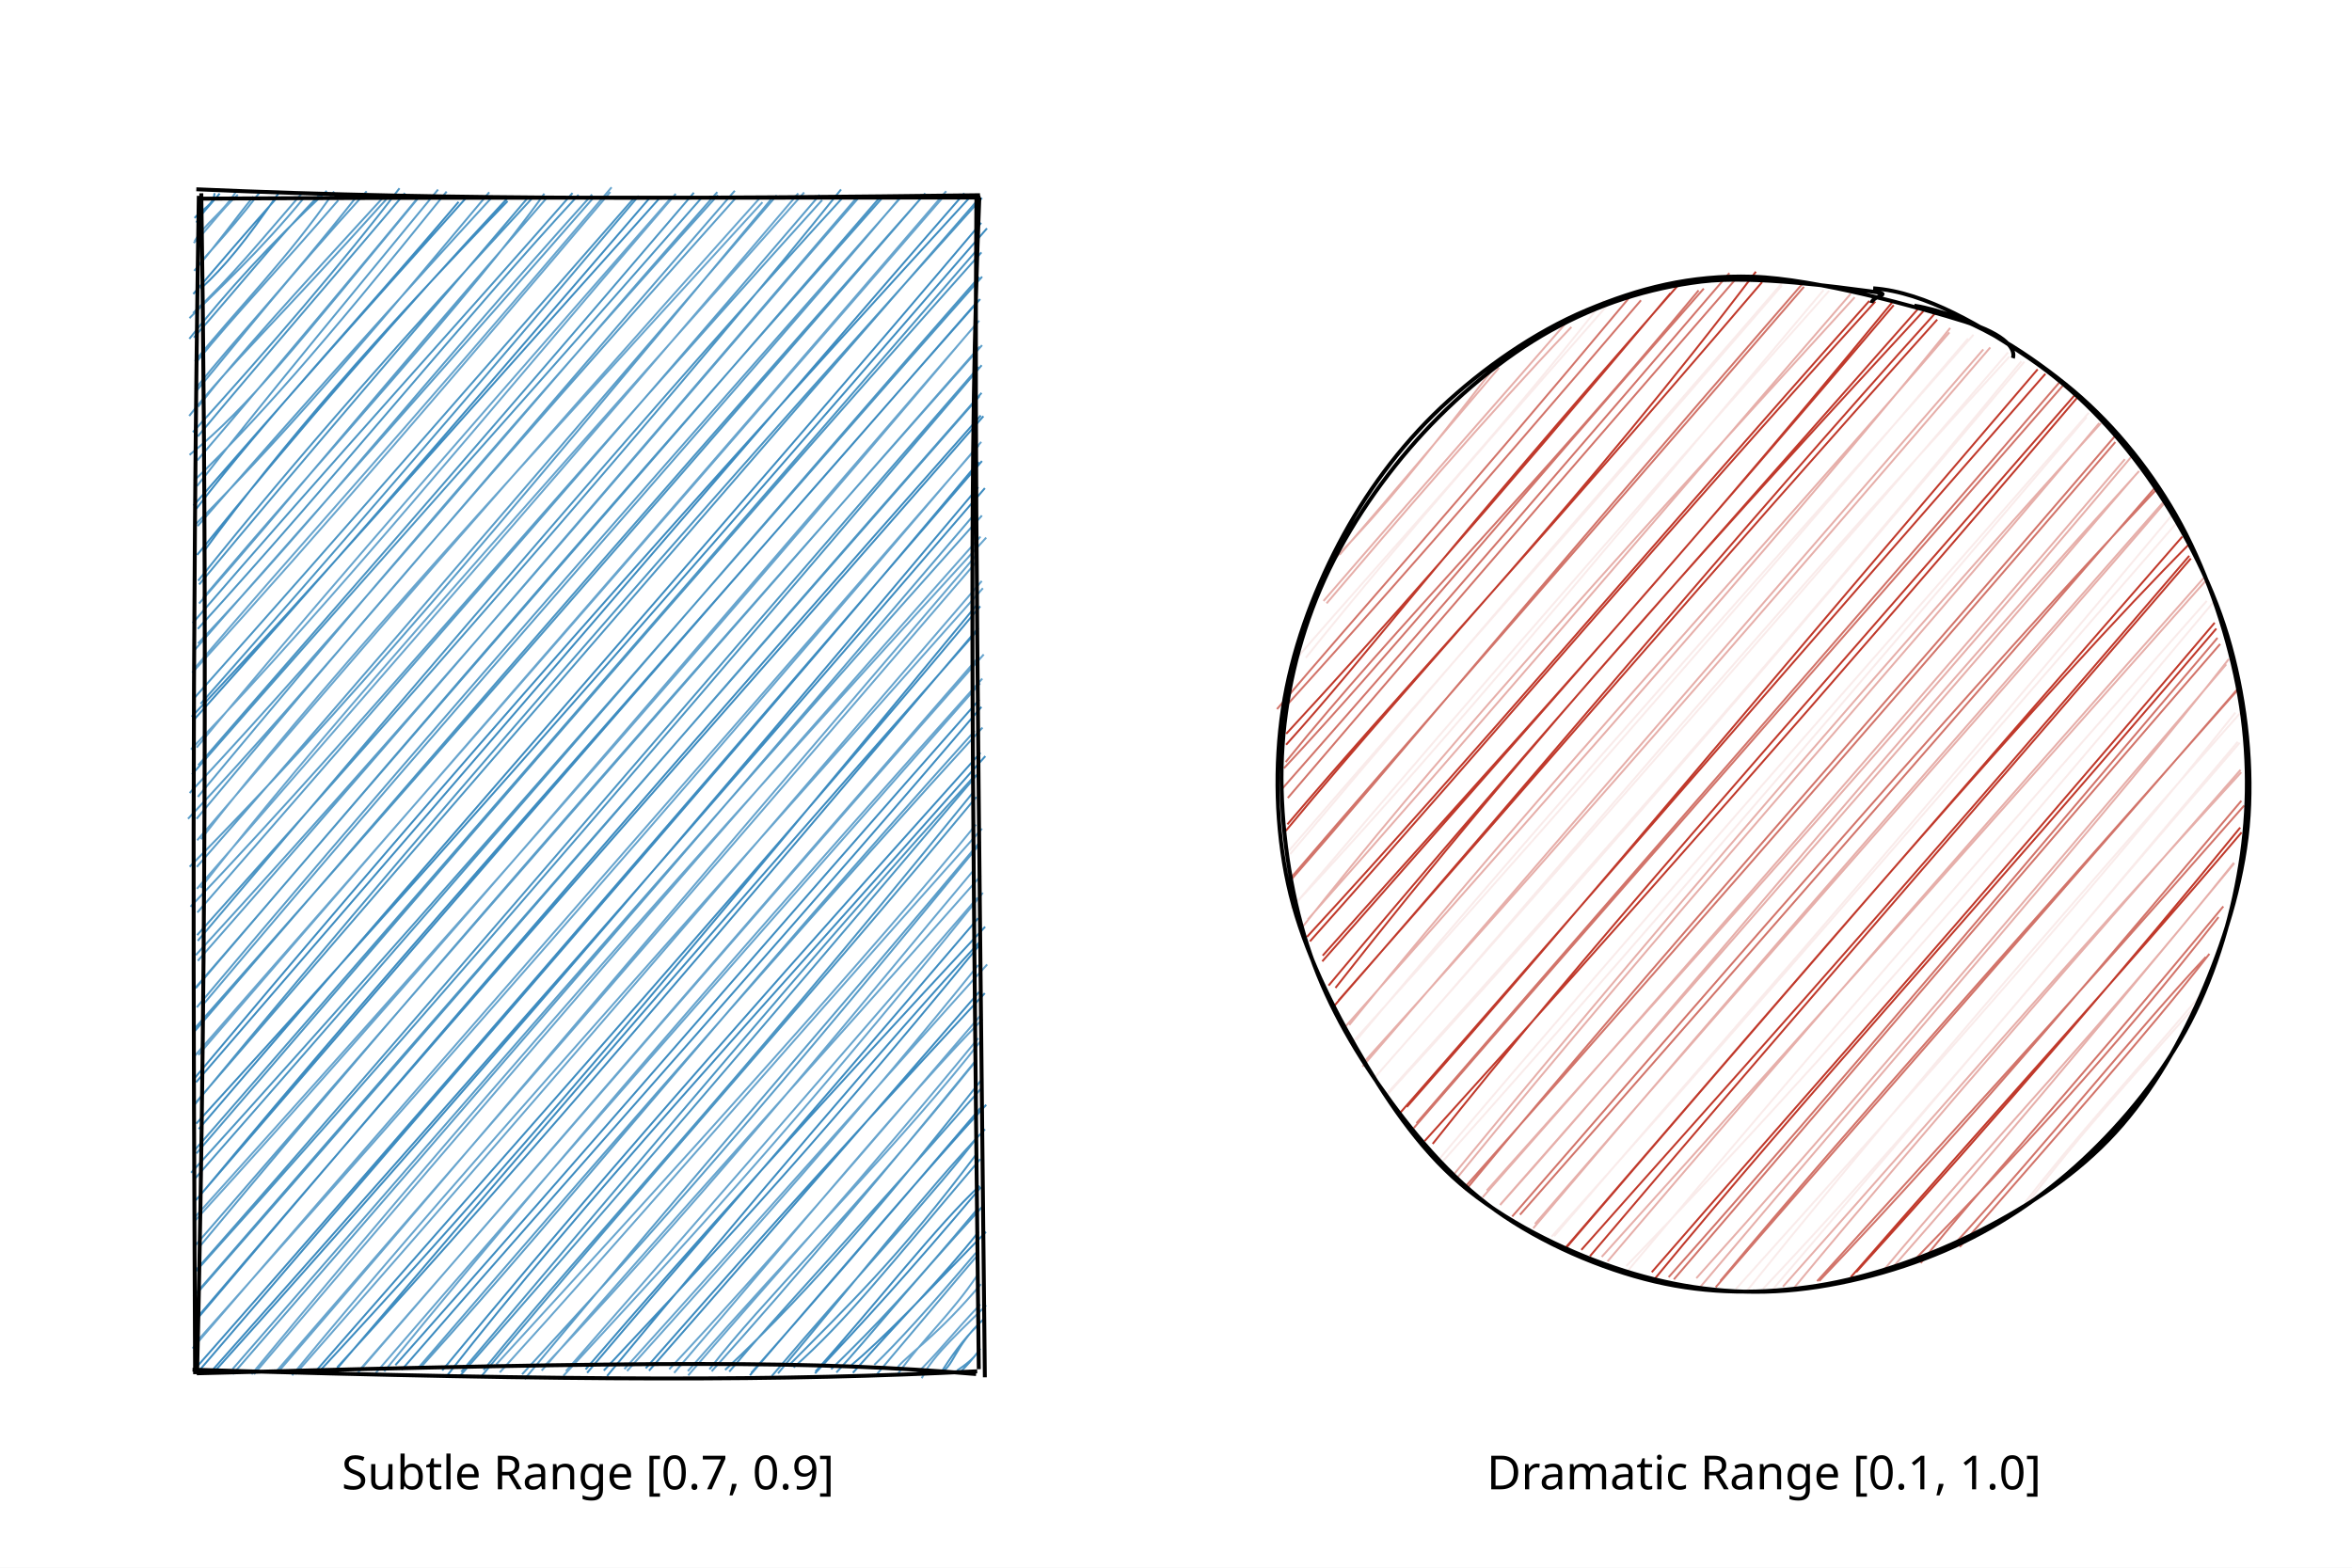
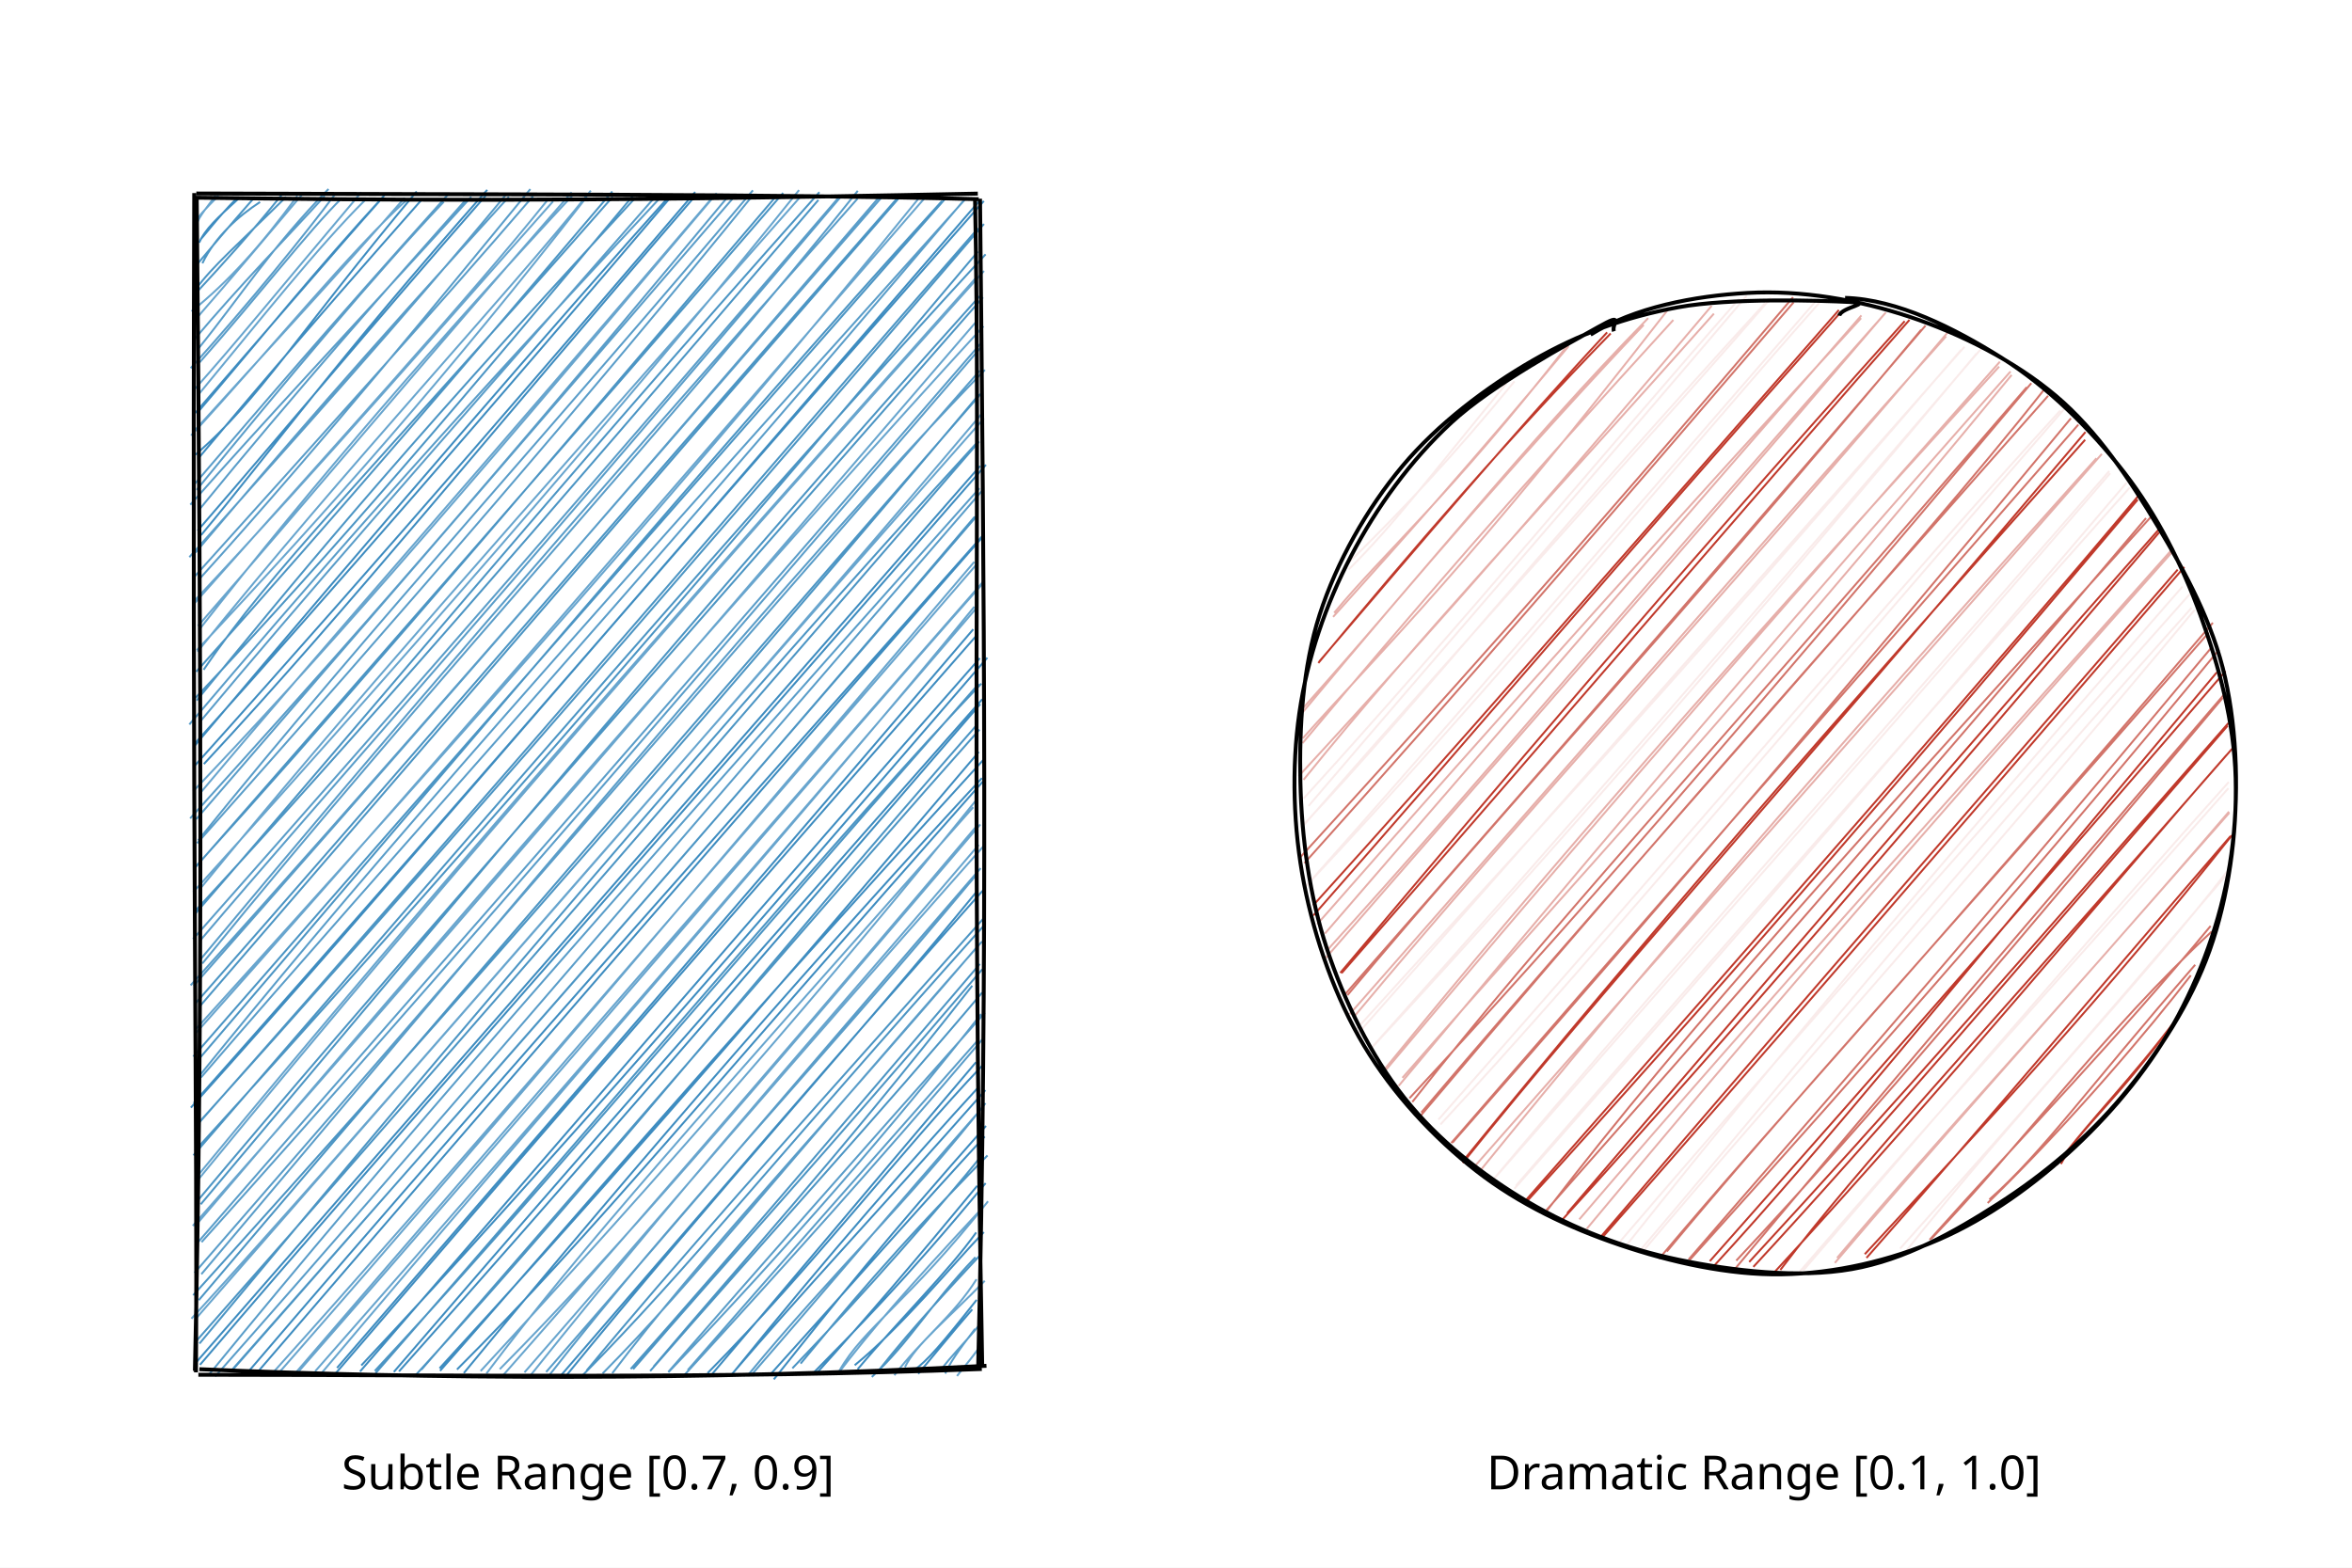
<svg xmlns="http://www.w3.org/2000/svg" width="600" height="400">
  <rect width="100%" height="100%" fill="#ffffff" />
  <g>
-     <path d="M126.574 348.15 C174.35 296.157, 225.12 239.808, 248.963 210.395 M127.497 350.178 C159.657 314.859, 190.347 278.891, 250.513 211.434 M229.023 348.788 C232.549 344.813, 239.312 340.643, 250.231 327.655 M228.78 350.953 C235.477 341.486, 242.537 335.484, 249.397 325.267 M74.523 350.924 C112.583 304.873, 151.965 261.328, 250.745 150.085 M75.337 350.623 C119.437 300.567, 162.808 250.255, 250.462 148.24 M143.719 351.055 C171.188 321.226, 199.245 291.653, 250.741 227.786 M144.374 349.853 C177.53 312.049, 210.41 274.151, 249.352 229.061 M91.212 350.364 C144.442 288.974, 197.349 227.652, 249.772 167.519 M92.202 349.017 C151.643 281.059, 209.905 213.238, 250.959 166.977 M50.611 269.175 C114.291 195.091, 178.859 121.626, 241.385 48.773 M49.192 269.964 C97.366 214.997, 145.727 159.919, 240.283 50.664 M70.647 350.426 C106.797 308.596, 145.718 262.432, 249.126 141.582 M70.766 349.611 C118.369 294.636, 166.982 238.908, 249.321 143.083 M51.263 214.128 C80.656 176.423, 115.905 137.474, 194.498 51.604 M50.296 214.401 C88.482 170.016, 126.58 125.481, 193.913 50.427 M175.469 349.852 C202.116 319.419, 232.223 288.766, 250.205 265.578 M175.559 350.946 C197.722 325.147, 219.873 301.177, 249.556 264.9 M235.149 351.672 C237.615 345.974, 246.839 337.902, 251.584 333.025 M233.423 350.867 C238.806 345.791, 242.948 340.296, 250.077 332.831 M49.659 61.519 C52.603 56.599, 56.672 54.54, 60.345 48.693 M49.41 61.983 C52.922 58.704, 56.42 53.553, 60.677 49.675 M49.956 50.051 C49.956 50.051, 49.956 50.051, 49.956 50.051 M49.956 50.051 C49.956 50.051, 49.956 50.051, 49.956 50.051 M159.277 349.327 C193.163 311.919, 228.594 271.812, 251.821 246.088 M159.971 349.816 C190.2 316.3, 220.738 282.059, 249.569 246.213 M49.424 310.882 C109.503 244.258, 167.961 178.624, 249.422 82.168 M49.582 311.645 C101.825 254.461, 152.141 194.745, 249.796 81.811 M139.18 348.254 C183.345 301.601, 225.093 249.662, 248.024 222.456 M138.18 349.715 C170.863 311.915, 204.81 274.883, 250.204 223.462 M171.975 350.297 C202.272 315.075, 231.986 278.916, 250.619 260.102 M170.73 349.368 C196.319 322.016, 219.896 294.374, 250.478 258.702 M98.008 349.949 C151.381 284.634, 206.19 222.655, 250.586 173.146 M95.828 350.373 C140.827 298.147, 185.002 248.234, 250.02 174.338 M51.2 226.533 C81.916 187.43, 115.045 150.465, 205.146 49.105 M50.226 226.779 C99.017 170.565, 147.754 115.17, 203.637 49.332 M49.104 344.059 C105.982 277.819, 163.013 213.474, 249.66 113.681 M50.103 342.413 C108.157 277.097, 166.347 211.546, 250.315 112.746 M49.694 170.476 C73.996 141.725, 100.009 113.823, 156.02 47.786 M49.041 171.628 C83.706 133.578, 116.307 95.449, 155.697 48.986 M48.708 191.225 C86.594 151.58, 120.256 110.118, 172.394 49.453 M50.158 190.74 C75.566 160.127, 100.191 131.497, 170.931 50.78 M64.177 350.659 C129.017 272.137, 196.17 197.734, 251.585 137.172 M64.795 350.64 C124.89 280.141, 183.474 211.858, 250.118 136.914" stroke="#2980b9" stroke-width="0.5" fill="none" stroke-opacity="0.7" />
-     <path d="M223.034 348.258 C229.043 342.479, 237 333.735, 248.964 319.658 M223.801 350.516 C233.978 338.516, 244.077 326.396, 249.613 320.01 M49.735 92.157 C60.176 79.168, 73.266 66.234, 85.233 48.863 M50.047 92.445 C60.363 79.776, 70.373 69.545, 86.298 51.082 M49.477 318.166 C93.587 267.307, 136.566 217.625, 249.908 88.476 M50.958 318.028 C112.677 243.912, 176.291 172.069, 250.521 88.08 M51.776 152.63 C83.733 114.774, 120.158 75.732, 138.861 49.409 M50.784 153.99 C73.083 128.634, 94.686 101.871, 139.236 50.773 M49.95 243.694 C115.038 172.778, 177.678 97.802, 218.947 50.57 M50.465 245.147 C85.683 205.097, 120.034 165.495, 219.009 49.898 M180.982 349.382 C195.562 330.608, 214.123 313.895, 249.144 270.487 M181.55 349.899 C204.175 324.727, 225.912 298.776, 248.765 270.784 M50.267 124.009 C69.766 99.075, 91.039 73.639, 111.749 48.362 M49.522 122.632 C65.057 107.627, 80.796 89.988, 113.935 48.88 M50.524 164.183 C80.64 132.345, 108.914 96.345, 151.045 49.627 M49.693 165.801 C85.219 125.126, 118.357 88.26, 151.226 50.628 M107.625 348.561 C146.645 305.325, 185.181 256.951, 248.642 186.506 M106.462 349.315 C161.705 285.06, 217.126 222.154, 250.636 185.644 M48.331 81.176 C55.702 73.74, 66.156 64.353, 77.657 50.328 M49.24 79.891 C59.018 70.643, 66.523 61.413, 76.84 49.504 M48.599 231.354 C94.112 183.451, 134.697 133.947, 209.73 51.038 M50.347 232.815 C99.282 176.545, 150.238 118.517, 209.121 49.706 M48.378 202.335 C89.43 158.38, 127.94 111.496, 182.985 49.019 M50.48 203.313 C90.278 155.533, 129.898 108.746, 183.141 49.761 M47.966 208.921 C80.896 173.754, 112.12 135.408, 187.442 48.67 M50.145 208.915 C86.312 165.706, 121.97 123.96, 187.686 50.52 M48.371 221.163 C87.079 182.021, 121.305 141.538, 196.656 50.919 M50.199 221.19 C80.731 186.388, 111.169 150.932, 198.154 49.832 M51.678 256.487 C117.585 178.258, 185.381 102.74, 229.593 50.452 M50.193 257.021 C94.565 204.341, 138.848 153.435, 230.131 49.994 M59.393 350.632 C125.896 274.164, 192.941 196.416, 248.456 131.354 M59.334 349.336 C127.849 270.551, 195.742 192.624, 250.489 131.535 M50.215 99.615 C62.676 84.775, 72.249 72.211, 93.538 48.807 M50.179 98.825 C60.106 86.309, 71.808 74.451, 91.6 49.369 M48.27 106.127 C59.056 92.483, 69.601 83.044, 98.592 50.797 M50.527 103.783 C61.292 90.129, 74.582 75.596, 97.95 50.144 M50.416 134.223 C75.964 104.905, 104.447 73.233, 125.247 50.619 M49.539 134.141 C76.536 107.062, 100.539 77.983, 124.81 49.047 M50.535 68.033 C51.533 65.886, 56.53 61.678, 66.485 48.805 M49.543 69.094 C55.65 62.018, 60.529 55.146, 64.645 50.162 M48.351 116.072 C63.809 103.463, 75.15 88.669, 106.561 50.695 M50.327 117.46 C72.089 92.061, 94.514 65.147, 107.194 49.75 M133.831 351.881 C176.585 300.381, 217.923 253.236, 250.075 214.712 M133.188 350.666 C159.393 322.092, 185.231 294.381, 249.546 215.835" stroke="#2980b9" stroke-width="0.5" fill="none" stroke-opacity="0.767" />
-     <path d="M50.291 238.596 C114.547 166.977, 178.238 93.73, 214.552 48.341 M50.454 240.052 C112.671 166.517, 173.717 95.319, 215.081 50.308 M48.758 299.233 C125.642 214.38, 202.36 124.729, 250.545 70.595 M49.788 300.669 C128.871 210.597, 207.21 119.028, 249.8 70.671 M198.477 350.413 C217.272 328.075, 236.643 303.383, 251.278 288.12 M196.892 351.105 C218.348 325.792, 240.162 302.566, 249.618 289.73 M49.508 324.891 C94.596 274.763, 138.443 224.747, 250.431 93.184 M49.399 324.734 C105.779 260.854, 160.592 196.114, 249.685 93.628 M239.599 350.396 C243.297 349.029, 243.211 343.653, 250.987 336.527 M239.9 350.511 C242.346 346.485, 245.831 341.636, 249.39 338.219 M50.809 149.131 C78.052 116.331, 103.753 86.866, 134.821 50.251 M50.559 148.168 C76.092 116.233, 103.735 85.235, 135.657 50.67 M49.717 293.392 C104.615 230.394, 159.904 166.945, 249.13 63.882 M50.09 294.296 C110.783 223.927, 171.978 152.34, 250.364 64.395 M50.443 160.47 C86.3 121.117, 119.504 79.999, 147.588 49.713 M49.148 158.978 C83.408 119.232, 117.844 81.463, 146.053 49.247 M244.156 349.69 C246.166 348.359, 248.393 346.677, 249.517 344.851 M244.686 350.392 C246.235 348.872, 248.345 346.621, 250.076 344.078 M184.974 349.546 C208.106 327.985, 228.021 303.897, 250.682 275.132 M186.041 349.985 C199.585 333.835, 214.085 318.996, 250.56 277.438 M49.962 252.101 C107.219 184.977, 163.702 120.719, 224.583 50.202 M49.757 252.142 C91.256 204.274, 132.836 154.517, 225.13 50.427 M51.174 179.596 C85.847 140.34, 118.46 102.609, 162.934 49.967 M49.61 178.052 C88.376 134.572, 127.212 89.916, 161.797 50.474 M201.062 348.567 C216.172 333.256, 228.95 321.312, 249.252 294.254 M202.447 348.911 C215.61 337.285, 226.335 323.645, 250.068 295.75 M48.991 197.587 C86.354 154.793, 121.273 116.25, 179.219 50.203 M50.582 195.252 C81.216 159.898, 113.065 124.077, 177.009 49.167 M49.201 110.272 C68.066 89.48, 88.317 65.985, 101.912 48.035 M50.456 111.36 C68.499 89.735, 88.557 66.808, 103.302 49.254 M50.452 329.749 C115.126 255.974, 180.9 179.368, 250.406 100.243 M49.341 330.777 C122.335 246.58, 195.628 163.127, 249.885 101.067 M123.365 349.554 C150.831 315.79, 183.814 281.695, 248.175 202.252 M122.982 350.953 C164.772 300.825, 207.153 253.905, 249.065 203.361 M49.114 263.03 C93.912 212.293, 140.014 160.069, 235.781 49.614 M49.745 263.025 C98.778 206.395, 148.04 148.818, 236.044 49.321 M49.472 282.054 C120.511 195.869, 195.171 112.043, 250.512 50.492 M49.567 281.748 C125.644 193.654, 200.373 107.366, 249.38 51.087 M48.302 86.451 C57.88 74.369, 68.664 62.486, 83.359 48.703 M49.441 86.122 C60.214 74.022, 70.973 60.506, 81.818 49.402 M117.672 350.03 C163.563 295.974, 210 240.327, 248.796 197.771 M117.454 350.951 C170.492 290.675, 221.761 229.957, 249.805 197.03 M212.029 349.363 C224.052 337.651, 232.604 328.543, 249.581 308.201 M213.373 350.193 C222.063 340.806, 230.494 329.854, 250.774 307.7" stroke="#2980b9" stroke-width="0.5" fill="none" stroke-opacity="0.833" />
-     <path d="M217.208 348.298 C225.053 341.793, 235.298 330.993, 251.519 314.31 M217.573 350.283 C229.395 336.875, 240.38 326.031, 249.676 314.253 M51.157 73.691 C57.422 67.946, 62.604 61.562, 71.259 49.026 M49.313 75.017 C56.198 66.996, 62.36 59.763, 70.599 50.494 M164.726 349.134 C184.538 326.635, 205.136 303.104, 251.228 253.414 M165.569 349.739 C182.748 330.192, 199.952 310.516, 249.803 253.079 M50.761 305.336 C102.4 243.156, 158.69 180.795, 249.677 76.542 M49.936 306.252 C122.582 221.973, 196.108 137.282, 250.042 76.315 M154.035 349.706 C178.12 323.827, 203.327 297.943, 249.841 241.144 M154.88 351.08 C191.384 307.087, 227.049 265.072, 250.047 240.183 M50.312 336.498 C114.983 260.196, 177.718 187.861, 250.203 106.012 M50.336 336.125 C115.08 260.147, 182.283 184.588, 250.871 106.192 M50.098 129.791 C67.698 106.854, 90.911 82.222, 116.981 51.509 M49.355 128.996 C72.164 102.811, 94.387 77.743, 119.016 50.363 M207.912 350.424 C219.938 337.622, 231.125 325.574, 250.21 302.938 M208.039 349.947 C223.649 332.558, 239.38 312.295, 249.917 302.56 M50.05 286.703 C99.552 232.494, 150.098 175.778, 251.777 58.267 M50.701 288.075 C119.9 207.298, 190.425 127.66, 250.312 56.864 M113.969 351.104 C149.394 305.815, 188.424 264.067, 251.358 192.936 M112.826 349.664 C142.053 314.306, 173.502 277.396, 250.126 192.06 M80.796 350.637 C118.099 310.499, 155.186 268.469, 248.961 154.591 M80.662 349.742 C137.456 284.782, 196.655 218.554, 250.058 154.688 M51.877 140.84 C72.532 112.744, 96.124 85.785, 129.496 51.311 M50.306 141.579 C76.246 109.584, 102.28 79.771, 129.708 50.285 M191.304 350.916 C214.545 323.992, 236.349 298.451, 251.582 281.884 M191.656 350.303 C206.997 332.936, 222.016 315.643, 250.127 282.692 M100.86 348.32 C148.895 294.414, 199.12 235.849, 249.81 178.528 M102.503 349.489 C155.342 288.744, 209.877 228.137, 250.366 180.359 M149.389 349.406 C177.044 317.283, 208.349 282.609, 251.303 236.463 M149.783 350.278 C174.008 321.723, 197.203 295.517, 249.54 234.265 M51.098 349.38 C124.461 263.857, 200.215 177.258, 249.674 117.871 M49.902 349.108 C106.771 284.621, 161.905 220.336, 250.506 117.633 M48.909 182.864 C80.316 149.7, 111.4 113.849, 168.019 50.82 M49.169 183.975 C79.755 149.964, 109.121 116.347, 166.023 50.162 M49.314 275.484 C101.903 212.855, 155.733 150.366, 247.22 50.544 M50.011 276.143 C125.104 189.364, 200.089 101.983, 245.993 49.31 M49.639 55.629 C51.572 53.282, 54.487 52.391, 54.73 49.293 M50.08 56.779 C51.403 54.52, 52.864 53.094, 56.044 49.387 M86 348.903 C136.383 293.754, 185.028 236.252, 249.556 160.262 M85.114 350.237 C124.558 304.06, 164.07 257.512, 249.252 161.009 M54.424 349.342 C113.036 283.39, 170.887 217.922, 251.244 124.551 M54.444 350.263 C116.691 281.082, 176.303 211.394, 249.555 124.32" stroke="#2980b9" stroke-width="0.5" fill="none" stroke-opacity="0.9" />
-     <path d="M50.09 48.295 C117.462 51.239, 182.94 50.617, 250.006 49.805 M50.311 50.692 C117.166 50.299, 182.792 50.505, 250.126 50.408 M249.09 49.33 C248.557 117.099, 249.465 182.602, 251.237 351.426 M249.827 50.386 C247.203 116.138, 247.81 181.653, 249.691 349.341 M249.003 350.594 C208.202 347.179, 169.083 347.219, 50.189 350.404 M249.286 349.883 C199.719 352.383, 148.916 352.403, 49.113 349.489 M50.299 349.555 C52.917 236.925, 52.478 122.063, 51.351 49.319 M49.769 350.625 C49.381 261.009, 48.847 170.696, 50.715 49.973" stroke="#000" stroke-width="1" fill="none" />
+     <path d="M244.139 351.089 C246.128 348.494, 247.183 347.45, 249.92 343.671 M244.693 350.243 C246.595 348.285, 248.609 345.282, 249.664 344.258 M135.331 350.936 C177.999 297.505, 222.984 247.1, 249.67 215.565 M133.794 350.167 C166.535 312.672, 199.173 274.157, 251.088 215.694 M51.054 202.391 C86.366 160.351, 122.108 120.528, 181.573 50.596 M49.329 201.843 C79.721 169.89, 109.358 136.472, 182.84 49.288 M50.12 262.417 C115.517 190.353, 181.735 115.711, 234.445 50.508 M50.094 263.463 C90.468 218.082, 130.132 172.703, 236.129 50.243 M50.384 166.268 C89.026 118.271, 128.466 76.429, 150.71 48.635 M50.223 165.897 C83.673 130.345, 115.111 94.633, 149.706 50.199 M76.276 349.821 C142.932 273.812, 209.495 195.45, 251.036 148.509 M75.421 350.284 C137.946 277.567, 201.986 204.337, 250.969 148.225 M50.404 301.177 C115.18 222.14, 185.382 142.321, 251.019 69.137 M50.263 300.186 C111.659 225.68, 175.63 153.053, 249.128 70.719 M124.097 350.454 C148.156 318.435, 177.324 286.048, 248.271 205.971 M122.606 349.831 C168.971 299.602, 212.025 250.167, 249.108 204.048 M230.845 348.861 C233.517 343.118, 241.733 336.607, 251.218 326.803 M228.156 350.896 C235.201 341.641, 243.46 335.477, 249.109 326.411 M128.157 351.123 C173.765 299.364, 214.724 251.533, 248.782 211.191 M127.487 349.351 C158.749 317.827, 187.298 283.846, 250.069 210.359 M81.414 351.079 C144.381 276.321, 208.975 203.492, 248.551 154.812 M80.393 349.898 C148.021 273.059, 212.224 198.069, 249.474 154.712 M214.116 349.783 C220.297 338.775, 231.69 332.336, 252.04 306.525 M213.657 350.625 C222.373 339.266, 230.658 329.601, 250.326 308.518 M48.844 336.457 C94.429 286.581, 137.163 235.651, 250.97 106.803 M50.088 336.317 C126.981 248.15, 204.29 160.321, 250.258 105.79 M49.339 153.571 C82.957 117.693, 112.764 83.192, 141.086 51.382 M49.387 154.189 C84.085 115.062, 118.776 77.128, 139.842 50.838 M50.472 100.878 C66.267 81.746, 81.308 62.76, 93.265 50.925 M49.64 99.314 C60.571 87.061, 68.824 76.747, 92.16 49.073 M48.75 111.109 C69.224 88.86, 89.894 63.522, 103.735 51.023 M49.21 110.337 C67.498 90.062, 86.805 69.394, 103.182 50.509 M50.239 57.094 C50.613 55.418, 53.381 52.142, 54.968 49.957 M50.039 56.442 C50.748 55.08, 52.076 53.62, 55.731 49.943 M49.678 312.938 C126.694 222.428, 202.334 136.186, 250.899 83.234 M49.185 312.77 C106.973 247.532, 163.411 181.462, 249.297 81.778 M50.502 159.719 C78.973 127.074, 106.026 94.653, 145.839 49.052 M50.78 160.715 C80.227 122.996, 113.108 85.235, 146.107 49.801 M70.964 350.487 C127.118 286.445, 181.397 222.012, 248.541 143.364 M70.036 349.799 C114.655 300.096, 158.192 248.962, 249.279 143.823 M48.862 79.433 C58.256 71.895, 66.478 62.811, 75.855 49.986 M50.241 81.083 C59.341 70.669, 68.19 60.119, 76.977 49.73 M49.304 227.604 C111.348 159.183, 168.903 92.185, 203.829 48.512 M51.062 226.764 C88.444 180.996, 126.641 138.221, 203.86 50.566" stroke="#2980b9" stroke-width="0.5" fill="none" stroke-opacity="0.7" />
+     <path d="M170.476 350.064 C194.518 322.46, 218.119 295.646, 251.219 258.425 M170.504 350.144 C200.294 319.136, 228.778 286.24, 250.289 258.736 M191.013 350.624 C211.736 325.423, 232.598 305.676, 251.407 281.474 M191.843 350.648 C209.912 329.924, 228.242 308.086, 249.559 283.836 M50.934 240.139 C82.798 202.583, 118.074 163.963, 214.777 49.863 M49.247 239.602 C103.963 177.687, 156.103 117.904, 214.024 50.299 M174.268 351.187 C200.804 322.206, 223.132 297.532, 250.838 264.942 M175.439 349.595 C198.745 322.828, 224.147 294.08, 249.237 265.672 M139.582 351.58 C172.852 308.932, 208.089 272.49, 248.995 223.307 M139.321 350.07 C176.118 307.922, 211.789 265.896, 250.162 221.527 M156.19 350.394 C178.967 320.376, 207.934 289.921, 248.899 242.008 M153.71 350.468 C177.425 326.518, 197.246 300.674, 250.535 240.212 M51.367 325.117 C128.433 233.955, 204.516 142.241, 251.251 94.378 M49.628 324.769 C107.608 258.141, 166.134 190.095, 249.923 94.587 M50.654 147.974 C82.247 113.145, 115.958 71.791, 135.288 48.246 M49.481 147.277 C80.431 112.909, 112.103 77.845, 135.982 50.058 M50.158 125.006 C71.934 98.334, 96.638 68.878, 113.21 51.489 M49.256 123.956 C67.176 103.069, 82.885 84.652, 114.519 49.383 M50.533 214.435 C94.396 160.088, 144.304 105.482, 192.065 48.565 M50.286 215.162 C102.178 156.88, 151.806 99.532, 192.277 49.548 M48.307 142.158 C75.494 111.546, 102.637 81.642, 129.231 49.48 M49.87 140.992 C71.564 115.422, 91.5 92.133, 129.814 50.223 M54.903 351.196 C109.891 289.074, 162.81 226.509, 250.663 125.069 M53.361 350.683 C99.897 293.778, 148.563 238.179, 249.848 124.595 M48.512 208.814 C78.575 175.472, 109.918 141.276, 185.962 49.86 M50.046 209.02 C88.371 164.737, 125.355 121.943, 186.821 50.759 M48.645 93.939 C63.287 77.779, 78.042 59.553, 85.51 49.508 M50.917 92.474 C65.671 75.788, 78.792 58.816, 87.227 50.526 M48.632 251.407 C93.767 201.388, 138.506 149.841, 224.855 50.42 M49.434 251.497 C94.804 199.919, 140.276 148.378, 224.864 49.593 M48.306 184.846 C77.462 150.543, 106.289 116.929, 168.604 50.245 M50.767 184.462 C77.946 151.963, 104.157 122.113, 167.147 50.188 M51.291 274.903 C101.089 217.144, 153.843 159.7, 246.291 50.631 M49.819 275.799 C87.86 228.717, 127.51 182.95, 246.52 50.509 M51.419 316.93 C118.736 242.094, 184.349 164.874, 250.602 88.203 M50.178 317.332 C93.456 267.423, 137.715 217.698, 250.23 87.586 M241.145 350.478 C242.137 348.042, 244.344 344.755, 248.731 339.083 M239.845 349.804 C242.472 346.128, 245.79 343, 249.535 338.438 M48.553 128.78 C67.712 107.082, 87.713 85.874, 120.218 50.228 M50.663 130.238 C74.691 100.757, 99.947 72.255, 119.015 50.766 M51.62 245.84 C110.67 173.281, 174.369 104.573, 218.817 48.687 M50.893 245.088 C96.927 189.813, 143.56 135.518, 218.759 50.682 M50.655 88.89 C61.359 75.665, 69.039 63.366, 83.804 48.226 M49.232 86.999 C61.257 72.703, 73.896 59.833, 82.838 50.01" stroke="#2980b9" stroke-width="0.5" fill="none" stroke-opacity="0.767" />
+     <path d="M51.632 67.179 C54.907 60.355, 60.862 55.118, 66.341 51.54 M49.351 68.548 C53.405 63.824, 57.845 58.362, 64.993 50.275 M50.171 178.72 C74.446 149.175, 97.3 120.59, 162.05 50.499 M49.867 178.058 C85.144 140.723, 119.519 100.242, 161.766 49.593 M161.52 349.357 C185.972 320.987, 209.136 295.983, 250.578 247.327 M160.899 349.297 C186.015 321.08, 210.369 292.278, 249.971 245.956 M204.24 347.925 C214.882 335.093, 227.524 319.536, 251.91 294.819 M202.135 349.125 C220.922 329.626, 240.227 307.506, 250.539 294.722 M49.689 256.217 C97.94 201.357, 146.972 144.168, 228.64 50.859 M50.84 256.912 C106.752 192.165, 161.173 128.823, 230.068 49.663 M59.087 349.635 C118.224 282.552, 178.112 215.024, 248.648 131.842 M59.57 349.265 C114.906 286.144, 169.944 224.205, 249.338 131.471 M50.709 331.735 C94.908 279.563, 140.1 227.032, 250.466 100.202 M49.28 330.486 C117.531 254.868, 184.019 178.834, 249.794 100.63 M51.208 307.283 C117.205 228.765, 183.788 149.129, 249.899 75.588 M50.288 306.506 C96.474 251.508, 142.172 199.675, 250.751 75.878 M166.747 348.685 C188.819 322.544, 212.542 296.74, 248.021 251.505 M165.859 349.82 C195.062 316.361, 225.441 283.074, 250.571 253.242 M49.334 294.792 C121.899 210.88, 194.458 126.665, 251.433 64.887 M49.747 293.587 C110.447 226.942, 170.371 158.084, 249.471 64.182 M50.888 342.813 C117.777 262.375, 187.964 179.708, 248.962 113.242 M50.065 342.18 C121.784 260.953, 191.756 179.734, 249.789 112.654 M49.956 50.051 C49.956 50.051, 49.956 50.051, 49.956 50.051 M49.956 50.051 C49.956 50.051, 49.956 50.051, 49.956 50.051 M222.404 351.336 C232.215 342.311, 236.953 333.212, 248.835 320.788 M224.078 349.763 C233.036 338.355, 243.292 327.569, 250.14 320.146 M50.478 286.821 C126.754 200.693, 202.447 112.013, 249.536 58.224 M49.838 287.419 C103.439 227.93, 156.628 167.115, 251.01 57.147 M49.852 221.28 C94.382 170.376, 138.997 119.534, 199.783 49.231 M50.375 220.598 C82.83 184.782, 113.541 149.19, 197.787 50.295 M49.624 233.347 C93.994 182.308, 138.096 128.673, 209.035 49.025 M49.94 232.26 C90.868 187.912, 131.45 141.346, 208.768 51.024 M50.206 270.859 C117.467 192.338, 183.29 113.983, 240.301 51.287 M49.312 269.58 C107.877 202.384, 166.343 135.759, 241.229 50.593 M105.973 350.939 C155.337 296.918, 197.398 244.027, 249.368 184.758 M107.476 349.495 C161.233 287.839, 216.22 223.908, 249.862 186.166 M49.69 74.118 C54.339 67.716, 60.822 62.314, 72.991 50.232 M49.854 74.915 C57.255 66.894, 63.675 59.891, 71.889 49.687 M51.949 170.894 C69.644 144.865, 91.731 123.596, 156.275 50.254 M50.062 171.384 C85.548 131.762, 120.27 91.174, 156.205 48.854 M148.553 350.99 C175.842 323.545, 197.579 295.683, 251.228 235.909 M149.641 349.716 C172.243 322.367, 198.37 293.326, 250.756 234.509 M95.609 349.797 C132.443 310.307, 167.762 267.667, 249.675 174.473 M95.801 350.385 C157.502 279.767, 217.66 208.525, 250.349 174.418" stroke="#2980b9" stroke-width="0.5" fill="none" stroke-opacity="0.833" />
+     <path d="M85.982 349.024 C127.112 301.38, 172.036 249.872, 248.282 160.559 M85.717 350.312 C123.552 306.339, 160.842 262.855, 249.079 162.193 M197.406 351.956 C213.544 331.7, 226.199 315.843, 251.53 287.284 M196.686 350.512 C216.489 328.572, 235.055 307.447, 251.206 289.995 M49.857 116.003 C65.791 102.401, 76.339 84.643, 106.298 48.842 M50.521 117.049 C61.355 104.161, 73.847 89.118, 107.565 50.961 M51.304 136.531 C69.454 114.781, 85.11 92.727, 124.288 48.447 M50.41 135.396 C71.801 110.729, 92.549 85.643, 124.149 49.634 M218.039 348.339 C229.851 338.725, 242.723 323.007, 250.986 314.377 M218.774 349.383 C229.385 336.723, 241.865 324.543, 249.028 314.472 M186.637 350.709 C204.274 330.037, 223.302 309.94, 251.38 278.15 M186.755 350.602 C210.863 320.687, 234.089 294.262, 249.426 277.606 M100.47 350.056 C131.175 314.375, 161.678 278.994, 250.569 178.421 M101.782 349.919 C145.868 300.622, 189.475 249.745, 250.066 179.66 M234.239 350.534 C236.717 347.584, 243.515 339.264, 248.025 334.1 M232.999 349.756 C236.501 347.284, 240.31 342.874, 249.144 331.667 M52.012 194.941 C89.546 154.647, 123.973 111.689, 177.406 49.948 M49.729 195.306 C98.509 140.987, 145.851 85.872, 177.342 48.999 M50.34 105.326 C67.219 85.513, 80.549 68.909, 98.053 49.841 M49.799 105.368 C67.466 85.01, 85.723 63.751, 97.08 51 M112.266 349.765 C144.737 313.02, 173.722 278.337, 251.096 193.623 M112.134 349.129 C147.441 310.607, 184.249 269.092, 249.704 191.842 M207.531 350.274 C217.332 340.282, 230.53 327.173, 251.435 301.885 M208.258 350.46 C220.764 336.612, 233.253 322.005, 249.291 302.562 M51.02 348.233 C102.356 288.189, 156.107 227.985, 251.515 118.591 M49.765 347.926 C108.502 280.527, 167.529 213.245, 250.043 118.894 M180.512 350.349 C206.894 323.679, 229.965 293.566, 250.771 271.697 M181.538 350.735 C203.431 325.019, 224.723 299.616, 248.972 271.03 M143.959 351.591 C181.309 305.803, 220.378 262.726, 249.318 227.304 M143.172 350.863 C180.247 307.992, 216.571 265.577, 250.661 227.289 M49.636 190.305 C97.088 134.045, 144.326 79.405, 170.837 49.947 M49.758 189.643 C86.674 148.552, 122.917 106.847, 171.412 49.935 M92.175 348.393 C140.253 297.042, 187.976 241.937, 251.866 167.816 M91.843 349.951 C145.123 288.446, 198.01 226.932, 249.955 167.94 M116.581 349.428 C150.716 315.404, 179.314 279.915, 250.737 199.406 M118.323 350.346 C164.5 294.273, 212.366 239.633, 250.496 198.536 M51.012 61.158 C51.322 61.242, 54.988 56.033, 60.491 50.495 M50.826 61.913 C52.283 58.526, 55.389 55.667, 60.91 50.615 M63.461 349.868 C132.063 269.662, 203.775 189.69, 250.523 136.852 M65.327 350.548 C126.277 279.692, 187.787 208.756, 250.97 136.638 M48.691 282.618 C101.489 223.92, 149.122 166.522, 250.982 51.285 M49.399 281.462 C122.404 199.219, 194.982 114.589, 249.698 51.426" stroke="#2980b9" stroke-width="0.5" fill="none" stroke-opacity="0.9" />
+     <path d="M49.73 50.441 C94.969 50.967, 140.047 51.68, 249.441 49.4 M50.087 49.371 C123.684 49.645, 197.579 49.469, 249.678 50.819 M248.73 50.445 C250.2 122.225, 247.707 195.307, 250.567 348.698 M250.007 50.707 C251.021 148.52, 252.019 247.063, 249.518 349.535 M251.648 348.489 C178.01 352.347, 109.007 351.852, 50.854 349.354 M250.462 349.301 C183.353 351.91, 117.514 350.798, 50.607 350.773 M49.99 350.165 C50.417 285.425, 49 217.229, 49.55 49.258 M49.72 349.777 C51.62 264.548, 51.392 178.187, 50.183 50.16" stroke="#000" stroke-width="1" fill="none" />
  </g>
  <text x="150" y="380" text-anchor="middle" font-family="sans-serif">Subtle Range [0.7, 0.9]</text>
  <g>
-     <path d="M367.807 103.753 C367.807 103.753, 367.807 103.753, 367.807 103.753 M367.807 103.753 C367.807 103.753, 367.807 103.753, 367.807 103.753 M445.124 330.013 C476.403 291.316, 506.766 255.034, 572.137 181.194 M442.829 328.89 C490.482 275.931, 537.271 223.461, 570.251 181.816 M353.963 278.894 C409.861 217.056, 462.138 157.15, 515.649 92.192 M353.948 279.238 C390.581 239.162, 425.041 200.654, 516.425 92.279 M452.087 329.177 C492.205 282.318, 533.506 233.149, 571.361 189.517 M449.724 328.887 C485.055 291.554, 518.348 251.406, 570.859 189.265 M328.872 216.997 C360.661 180.166, 391.799 145.488, 454.573 72.835 M329.127 217.927 C375.21 163.134, 422.427 109.45, 455.174 71.56 M368.196 296.167 C428.928 228.187, 486.956 159.506, 532.318 106.411 M367.203 295.692 C416.881 236.963, 466.717 180.96, 532.878 105.304 M414.878 323.032 C467.361 268.738, 517.165 210.41, 565.015 153.21 M415.041 324.506 C464.543 265.498, 516.436 205.895, 562.953 153.311 M330.732 167.996 C356.504 138.283, 381.655 111.529, 409.156 76.608 M333.11 167.831 C359.608 134.851, 386.811 104.48, 410.206 77.705 M329.337 231.759 C363.697 195.025, 394.514 157.993, 465.193 74.012 M329.978 231.165 C382.72 169.054, 435.431 109.15, 466.641 74.168 M346.038 265.377 C401.236 199.631, 460.611 134.285, 503.443 85.407 M345.04 265.911 C388.183 218.139, 429.583 171.045, 502.045 86.386 M396.457 315.426 C433.962 271.623, 470.148 231.786, 555.087 130.207 M395.79 315.553 C433.901 273.079, 470.038 231.531, 556.128 132.438 M351.006 274.589 C397.43 222.154, 443.319 166.372, 512.61 90.992 M350.685 274.957 C390.676 229.38, 430.176 185.439, 512.259 89.933 M516.603 306.803 C529.677 289.891, 544.39 273.991, 561.032 254.321 M516.258 308.318 C531.546 287.922, 549.471 268.829, 559.703 257.017" stroke="#c0392b" stroke-width="0.5" fill="none" stroke-opacity="0.1" />
-     <path d="M371.611 300.65 C424.629 235.556, 478.773 175.446, 535.526 107.949 M370.634 299.954 C432.938 224.007, 497.778 149.953, 535.932 107.998 M433.762 328.362 C485.718 266.755, 540.016 204.786, 568.584 168.144 M432.744 326.136 C466.16 288.988, 501.254 247.753, 567.916 169.513 M340.4 142.64 C353.109 129.485, 362.405 118.021, 381.936 92.81 M341.731 141.545 C355.104 126.124, 366.296 112.715, 382.42 93.814 M379.29 303.756 C427.242 249.89, 478.405 193.937, 543.629 116.648 M378.231 305.48 C440.223 235.209, 502.264 163.936, 542.059 117.168 M338.415 153.947 C356.397 132.852, 378.715 106.726, 400.871 83.432 M337.639 153.34 C361.727 125.374, 385.671 98.399, 399.514 82.374 M408.605 320.688 C465.361 257.767, 519.309 196.938, 562.856 147.994 M410.092 321.839 C458.472 264.984, 507.839 208.697, 562.163 147.494 M480.086 324.618 C506.895 292.305, 536.702 261.757, 569.881 220.122 M482.637 323.61 C506.562 296.427, 529.28 269.583, 569.948 220.283 M331.993 236.86 C365.399 194.581, 402.433 153.093, 473.13 75.848 M333.636 234.594 C373.434 189.812, 412.292 144.121, 472.13 74.949 M382.676 307.467 C429.851 254.555, 473.105 200.332, 545.687 120.192 M382.809 307.255 C437.732 244.782, 490.913 184.033, 544.993 120.942 M344.195 261.538 C395.343 198.477, 451.373 138.409, 497.292 84.82 M343.254 261.883 C404.418 192.968, 463.79 125.578, 497.504 83.675 M347.56 272.156 C393.753 218.827, 438.993 166.233, 505.948 89.156 M348.137 270.781 C407.615 204.947, 464.06 139.405, 507.715 88.657 M391.58 312.287 C455.634 238.131, 520.877 164.974, 552.06 128.496 M391.137 313.392 C447.101 247.266, 502.607 184.112, 552.424 127.481 M454.832 328.301 C494.062 284.223, 528.426 244.268, 571.75 197.054 M457.567 328.717 C494.521 284.126, 532.385 241.199, 571.566 196.422" stroke="#c0392b" stroke-width="0.5" fill="none" stroke-opacity="0.4" />
-     <path d="M326.754 201.637 C366.852 156.097, 409.232 106.983, 441.168 69.663 M328.522 203.598 C374.725 149.482, 420.596 96.766, 442.727 71.277 M498.523 317.504 C522.114 291.776, 545.382 262.57, 562.722 244.171 M499.931 318.172 C523.358 291.23, 547.798 263.757, 563.623 243.371 M327.973 194.444 C356.598 159.082, 390.535 125.687, 433.321 74.09 M327.541 196.016 C354.907 166.687, 379.748 135.948, 434.642 73.627 M360.649 287.827 C410.385 230.335, 459.864 174.589, 526.853 97.682 M361.352 286.578 C421.23 217.326, 482.867 147.144, 525.318 97.615 M463.561 326.888 C491.281 296.11, 520.832 264.473, 572.497 205.533 M464.091 326.847 C504.797 284.22, 541.654 239.855, 571.778 204.32 M329.023 224.857 C356.338 193.754, 382.704 161.116, 460.403 71.721 M328.86 224.5 C360.604 187.466, 393.486 150.427, 460.196 73.176 M373.823 303.739 C423.547 243.638, 473.777 188.061, 539.874 110.873 M373.336 303.316 C440.271 228, 506.111 151.89, 539.63 112.78 M425.674 325.869 C471.629 274.11, 514.271 223.263, 565.688 162.75 M427.008 326.444 C477.36 267.818, 527.071 209.616, 566.372 164.318 M385.762 310.402 C445.494 241.585, 504.851 172.936, 549.899 125.134 M387.756 309.931 C449.836 239.437, 511.356 168.625, 550.043 124.082 M325.764 180.935 C348.179 154.444, 367.385 133.68, 416.155 75.315 M328.103 180.105 C350.624 155.214, 372.892 130.141, 418.608 76.616 M438.872 326.82 C473.924 284.983, 513.673 240.898, 571.513 175.27 M437.668 328.448 C465.958 295.76, 495.867 262.001, 570.619 176.03 M488.814 321.04 C514.198 294.894, 538.317 269.351, 565.956 233.995 M489.97 322.281 C506.171 301.804, 524.327 283.151, 567.176 231.267" stroke="#c0392b" stroke-width="0.5" fill="none" stroke-opacity="0.7" />
-     <path d="M333.404 239.056 C376.48 192.329, 417.019 144.059, 476.874 76.771 M334.166 240.195 C380.977 187.737, 426.107 134.34, 478.396 76.933 M358.881 282.433 C404.106 231.25, 449.675 175.97, 519.805 94.235 M357.269 283.838 C409.845 223.893, 461.093 164.589, 521.785 95.377 M340.049 257.015 C393.633 195.59, 442.404 136.744, 494.07 79.467 M341.464 255.264 C389.736 200.408, 436.556 145.75, 494.189 81.538 M328.013 211.983 C364.325 168.128, 403.935 127.404, 447.928 69.328 M328.431 210.329 C355.975 177.857, 384.7 147.887, 449.502 71.994 M403.415 318.907 C436.74 281.225, 471.31 243.545, 558.48 141.82 M405.61 320.511 C450.77 267.209, 496.552 214.912, 558.891 142.495 M421.99 326.463 C461.281 278.748, 500.137 236.844, 565.392 160.381 M421.37 324.603 C459.106 281.116, 496.611 239.522, 564.966 158.899 M472.123 325.891 C507.752 284.919, 539.772 250.122, 571.842 212.388 M473.535 324.568 C509.868 284.629, 544.149 244.725, 571.483 211.156 M328.092 190.019 C348.976 166.929, 366.475 142.874, 427.972 72.928 M328.122 187.226 C352.19 161.156, 377.321 132.833, 426.144 74.817 M340.682 252.062 C390.078 188.927, 444.302 129.564, 490.655 79.396 M338.931 251.461 C384.362 196.966, 431.801 144.022, 490.089 77.913 M365.481 291.862 C403.747 243.618, 448.189 193.956, 529.87 100.119 M363.41 291.15 C413.773 235.489, 464.319 178.541, 529.829 101.549 M337.427 243.829 C380.076 195.846, 422.608 150.345, 482.658 77.201 M337.318 245.296 C387.747 188.13, 438.366 130.702, 483.089 77.863 M399.371 318.358 C461.12 246.769, 522.56 174.847, 558.897 138.401 M399.741 318.144 C448.253 261.523, 496.004 206.58, 556.72 136.92" stroke="#c0392b" stroke-width="0.5" fill="none" stroke-opacity="1" />
-     <path d="M488.35 77.988 C501.809 80.173, 515.734 89.079, 526.85 97.981 C537.965 106.883, 547.725 118.589, 555.043 131.401 C562.361 144.214, 567.949 160.418, 570.758 174.856 C573.566 189.294, 573.91 203.701, 571.894 218.028 C569.879 232.354, 565.417 247.836, 558.664 260.814 C551.912 273.791, 541.837 286.165, 531.38 295.891 C520.923 305.617, 508.986 313.574, 495.92 319.171 C482.854 324.768, 467.006 328.77, 452.983 329.475 C438.96 330.18, 425.173 327.962, 411.783 323.402 C398.392 318.842, 383.616 311.476, 372.64 302.114 C361.664 292.753, 353.269 279.986, 345.927 267.233 C338.585 254.481, 331.7 239.989, 328.588 225.598 C325.475 211.207, 325.095 195.359, 327.25 180.887 C329.404 166.416, 334.786 151.587, 341.513 138.768 C348.241 125.949, 357.07 113.915, 367.615 103.974 C378.16 94.033, 391.533 84.684, 404.785 79.122 C418.037 73.56, 431.059 70.114, 447.129 70.602 C463.199 71.09, 490.147 78.589, 501.207 82.051 C512.267 85.513, 514.187 89.321, 513.488 91.373 M477.852 73.557 C491.181 74.497, 506.128 83.506, 517.751 91.455 C529.374 99.405, 539.179 109.461, 547.591 121.256 C556.002 133.051, 563.88 147.741, 568.22 162.226 C572.56 176.712, 574.593 193.258, 573.631 208.167 C572.668 223.075, 568.127 238.194, 562.445 251.679 C556.764 265.164, 549.058 278.706, 539.539 289.078 C530.02 299.451, 517.998 307.419, 505.334 313.916 C492.67 320.413, 477.415 325.883, 463.554 328.06 C449.692 330.238, 435.83 330.188, 422.162 326.983 C408.494 323.777, 393.29 317.209, 381.543 308.828 C369.796 300.446, 359.825 288.41, 351.681 276.692 C343.537 264.975, 336.786 252.488, 332.679 238.523 C328.573 224.558, 326.353 207.612, 327.042 192.903 C327.731 178.195, 331.099 163.687, 336.814 150.272 C342.528 136.857, 351.545 123.393, 361.329 112.412 C371.113 101.431, 383.407 91.146, 395.517 84.386 C407.627 77.625, 420.453 73.536, 433.989 71.852 C447.525 70.167, 469.496 73.369, 476.733 74.279 C483.969 75.189, 477.888 75.117, 477.406 77.311" stroke="#000" stroke-width="1" fill="none" />
+     <path d="M458.581 325.073 C491.069 287.358, 525.119 250.231, 568.469 201.124 M459.987 324.206 C502.989 274.071, 547.021 223.517, 568.551 199.547 M485.088 320.658 C514.975 282.961, 546.552 250.361, 568.197 222.275 M484.721 318.573 C505.237 295.676, 525.361 273.17, 567.709 223.54 M349.083 268.231 C399.469 212.078, 450.852 152.548, 505.582 88.774 M349.142 268.201 C397.392 216.223, 444.013 162.208, 504.206 90.227 M414.367 318.406 C464.17 255.703, 519.485 192.409, 556.756 149.67 M413.072 317.02 C448.031 276.155, 483.64 235.834, 558.672 151.524 M333.815 205.641 C372.074 160.812, 409.5 117.93, 445.579 75.481 M332.526 203.759 C371.883 160.604, 409.92 114.53, 443.684 76.222 M418.552 318.856 C453.181 278.35, 488.335 234.164, 559.093 155.066 M419.102 319.299 C456.178 275.29, 494.999 233.342, 559.859 155.609 M331.912 211.076 C362.63 178.603, 391.314 141.604, 450.193 77.441 M331.898 211.336 C379.554 156.701, 427.287 104.576, 451.787 75.972 M332.883 226.381 C381.924 174.315, 427.23 118.795, 464.206 77.145 M333.723 225.428 C363.82 191.68, 395.396 154.892, 462.915 77.161 M380.49 301.512 C435.237 238.999, 490.692 176.217, 538.313 120.757 M380.855 301.049 C416.388 258.752, 453.607 217.16, 538.08 120.179 M386.697 302.565 C443.055 237.22, 498.521 174.682, 543.298 124.4 M386.313 303.329 C441.007 241.41, 495.988 177.79, 542.513 123.15 M345.445 263.222 C383.203 221.441, 421.042 181.536, 500.286 89.268 M346.298 263.835 C407.216 194.744, 468.482 125.542, 501.149 88.485 M344.017 143.59 C357.995 129.873, 370.782 116.319, 386.36 97.296 M344.047 145.316 C355.755 133.715, 365.478 120.677, 384.322 97.814 M366.956 285.655 C428.931 215.567, 490.164 143.308, 525.565 104.76 M367.457 286.915 C404.133 247.323, 439.285 204.993, 526.556 104.392" stroke="#c0392b" stroke-width="0.5" fill="none" stroke-opacity="0.1" />
+     <path d="M345.533 259.281 C388.772 207.373, 436.341 156.423, 496.938 84.726 M344.309 258.768 C402.474 192.622, 460.287 126.16, 496.447 85.816 M332.349 180.738 C360.845 148.988, 389.078 113.128, 420.452 81.17 M332.318 181.753 C361.261 146.887, 391.923 111.718, 419.316 82.887 M357.766 275.014 C399.576 227.072, 443.67 180.303, 513.169 95.678 M356.791 277.075 C399.289 226.245, 442.359 174.375, 512.887 94.786 M352.784 273.893 C392.01 227.243, 431.339 181.266, 510.174 92.292 M353.299 272.708 C395.507 221.029, 438.768 171.535, 509.985 93.532 M402.887 311.123 C451.112 254.736, 501.298 199.68, 554.44 139.794 M404.807 313.506 C442.796 267.867, 482.258 221.583, 554.366 140.581 M332.333 188.376 C353.054 165.215, 373.858 145.485, 425.525 78.975 M332.271 189.621 C359.529 157.041, 387.57 124.597, 426.869 81.642 M340.356 156.354 C352.894 141.213, 370.026 126.426, 400.132 87.804 M340.076 157.402 C358.411 137.007, 376.354 116.989, 400.167 88.316 M468.649 320.96 C495.814 288.801, 523.951 259.14, 568.627 207.097 M468.063 322.241 C492.061 294.002, 518.432 264.656, 568.707 207.387 M377.583 298.727 C419.165 247.49, 461.881 198.206, 534.81 116.928 M376.1 297.706 C430.434 235.812, 485.243 174.023, 536.182 115.827 M338.237 244.385 C379.664 196.691, 422.215 148.736, 480.879 79.943 M338.611 242.406 C377.931 199.209, 415.533 153.689, 481.078 79.724 M336.026 235.803 C382.688 182.613, 429.902 130.044, 474.771 81.171 M337.995 238.195 C382.225 187.009, 425.947 136.4, 474.848 80.485 M332.542 198.961 C361.439 163.165, 395.478 127.02, 437.223 80.027 M331.309 198.02 C367.794 158.571, 403.405 117.391, 436.656 78.018" stroke="#c0392b" stroke-width="0.5" fill="none" stroke-opacity="0.4" />
+     <path d="M331.431 219.032 C365.158 181.993, 399.414 144.196, 457.405 75.833 M332.743 220.244 C372.704 175.778, 411.759 130.448, 457.559 77.128 M507.491 306.06 C521.053 294.07, 532.406 277.953, 559.993 246.172 M507.057 306.959 C528.844 285.675, 548.317 262.538, 558.882 248.864 M431.042 321.493 C476.926 270.743, 522.4 218.842, 566.089 165.756 M430.758 321.38 C459.302 288.252, 490.197 253.764, 564.045 165.34 M442.933 321.648 C477.966 284.246, 513.227 242.014, 567.004 178.083 M442.6 323.75 C472.819 287.637, 503.331 251.672, 567.671 176.851 M394.647 308.856 C430.709 261.886, 472.024 216.607, 549.176 131.366 M394.486 308.797 C436.756 260.959, 479.673 212.334, 547.454 132.207 M360.281 281.169 C394.266 237.846, 429.2 200.62, 517.02 98.81 M359.566 280.207 C400.21 236.419, 438.833 191.947, 518.195 97.766 M370.564 107.475 C370.564 107.475, 370.564 107.475, 370.564 107.475 M370.564 107.475 C370.564 107.475, 370.564 107.475, 370.564 107.475 M343.748 253.912 C382.601 207.512, 423.805 163.619, 490.1 84.134 M342.982 253.865 C400.534 188.401, 457.417 122.739, 491.206 83.07 M492.641 316.122 C515.867 291.916, 536.986 262.968, 564.229 237.664 M492.255 316.341 C515.826 289.931, 540.36 264.793, 563.938 236.262 M362.584 283.857 C422.624 213.092, 487.954 141.995, 521.895 98.858 M362.52 284.552 C406.955 231.88, 451.82 180.796, 522.472 100.991 M423.196 321.209 C452.779 286.008, 483.306 253.651, 564.502 158.908 M425.209 319.324 C455.724 282.657, 488.988 246.452, 563.411 161.467 M370.53 291.556 C424.574 230.102, 477.109 168.617, 528.291 106.735 M370.228 291.63 C414.737 240.208, 460.554 188.101, 530.177 108.345" stroke="#c0392b" stroke-width="0.5" fill="none" stroke-opacity="0.7" />
+     <path d="M335.064 233.574 C375.409 187.728, 410.168 146.501, 469.542 79.69 M335.008 230.991 C369.34 193.077, 403.601 153.759, 469.099 79.112 M341.905 248.232 C382.792 199.83, 422.659 152.383, 485.891 81.945 M342.242 248.3 C397.57 185.151, 451.716 121.635, 487.118 81.612 M475.713 320.011 C506.43 286.897, 537.454 253.427, 569.35 213.151 M476.149 320.955 C507.153 285.808, 537.439 249.874, 569.026 213.325 M454.169 324.028 C475.618 295.787, 501.155 269.367, 569.409 191.055 M452.669 324.599 C496.523 277.062, 537.503 227.426, 567.943 192.702 M408.528 316.001 C450.089 268.82, 487.077 226.049, 557.223 144.674 M408.241 315.711 C463.419 251.159, 519.58 186.861, 555.529 145.351 M525.754 296.998 C530.42 287.904, 538.372 282.908, 555.81 259.326 M524.624 297.255 C532.939 285.895, 543.908 275.17, 555.728 259.284 M437.392 322.833 C465.61 292.107, 490.017 261.421, 565.511 171.554 M436.19 321.781 C483.6 268.212, 529.833 215.388, 567.729 171.23 M373.147 296.731 C408.949 252.16, 448.898 208.435, 532.006 110.23 M373.611 295.753 C418.89 240.146, 465.946 186.204, 531.92 112.21 M388.965 306.55 C452.036 234.974, 512.09 166.403, 545.609 126.381 M389.517 306.515 C434.767 256.918, 479.074 205.863, 545.337 127.485 M446.226 321.996 C482.532 282.704, 517.075 243.241, 568.476 184.493 M447.291 323.243 C479.524 288.443, 509.822 252.633, 568.274 185.174 M399.79 309.566 C448.677 252.664, 497.962 194.637, 550.833 134.961 M398.547 311.22 C443.791 261.584, 485.386 212.489, 550.807 135.84 M336.554 168.778 C362.679 138.228, 387.82 108.567, 409.978 84.806 M336.311 169.164 C360.101 140.473, 384.659 111.927, 410.887 85.079" stroke="#c0392b" stroke-width="0.5" fill="none" stroke-opacity="1" />
+     <path d="M405.745 85.389 C416.987 78.384, 432.271 75.499, 445.84 74.741 C459.41 73.983, 474.052 76.46, 487.16 80.84 C500.269 85.219, 513.937 92.101, 524.491 101.016 C535.044 109.93, 543.291 122.34, 550.482 134.329 C557.674 146.318, 564.52 159.008, 567.642 172.951 C570.764 186.894, 571.21 203.629, 569.215 217.987 C567.22 232.345, 562.305 246.663, 555.67 259.099 C549.034 271.534, 539.568 283.075, 529.402 292.6 C519.235 302.126, 507.144 310.827, 494.67 316.252 C482.195 321.676, 468.123 324.909, 454.554 325.145 C440.986 325.381, 426.25 322.067, 413.26 317.67 C400.27 313.274, 387.486 307.227, 376.613 298.766 C365.74 290.306, 355.347 279.115, 348.023 266.907 C340.699 254.699, 335.427 239.677, 332.667 225.518 C329.908 211.359, 329.46 195.903, 331.464 181.953 C333.468 168.004, 338.219 154.184, 344.69 141.824 C351.162 129.463, 359.788 117.52, 370.291 107.789 C380.794 98.058, 400.808 87.311, 407.71 83.436 C414.612 79.561, 411.076 82.643, 411.703 84.537 M470.681 76.004 C484.051 76.356, 498.611 83.792, 510.476 91.211 C522.34 98.63, 533.386 109.55, 541.866 120.518 C550.346 131.486, 556.614 144.021, 561.356 157.02 C566.098 170.019, 569.929 184.273, 570.319 198.514 C570.708 212.755, 568.495 228.959, 563.695 242.466 C558.894 255.974, 550.498 268.785, 541.516 279.559 C532.533 290.333, 521.321 299.736, 509.798 307.112 C498.276 314.489, 485.982 321.434, 472.383 323.818 C458.784 326.203, 441.97 324.278, 428.204 321.42 C414.439 318.562, 401.447 313.552, 389.792 306.67 C378.137 299.787, 366.829 290.907, 358.275 280.124 C349.72 269.34, 342.889 255.407, 338.465 241.97 C334.041 228.533, 332.037 213.692, 331.733 199.502 C331.429 185.312, 332.301 170.263, 336.64 156.831 C340.978 143.399, 348.701 129.721, 357.763 118.911 C366.826 108.1, 379.3 98.716, 391.014 91.967 C402.728 85.217, 414.604 80.898, 428.049 78.412 C441.493 75.925, 464.819 76.692, 471.681 77.048 C478.543 77.404, 469.682 78.282, 469.221 80.547" stroke="#000" stroke-width="1" fill="none" />
  </g>
  <text x="450" y="380" text-anchor="middle" font-family="sans-serif">Dramatic Range [0.1, 1.0]</text>
</svg>
